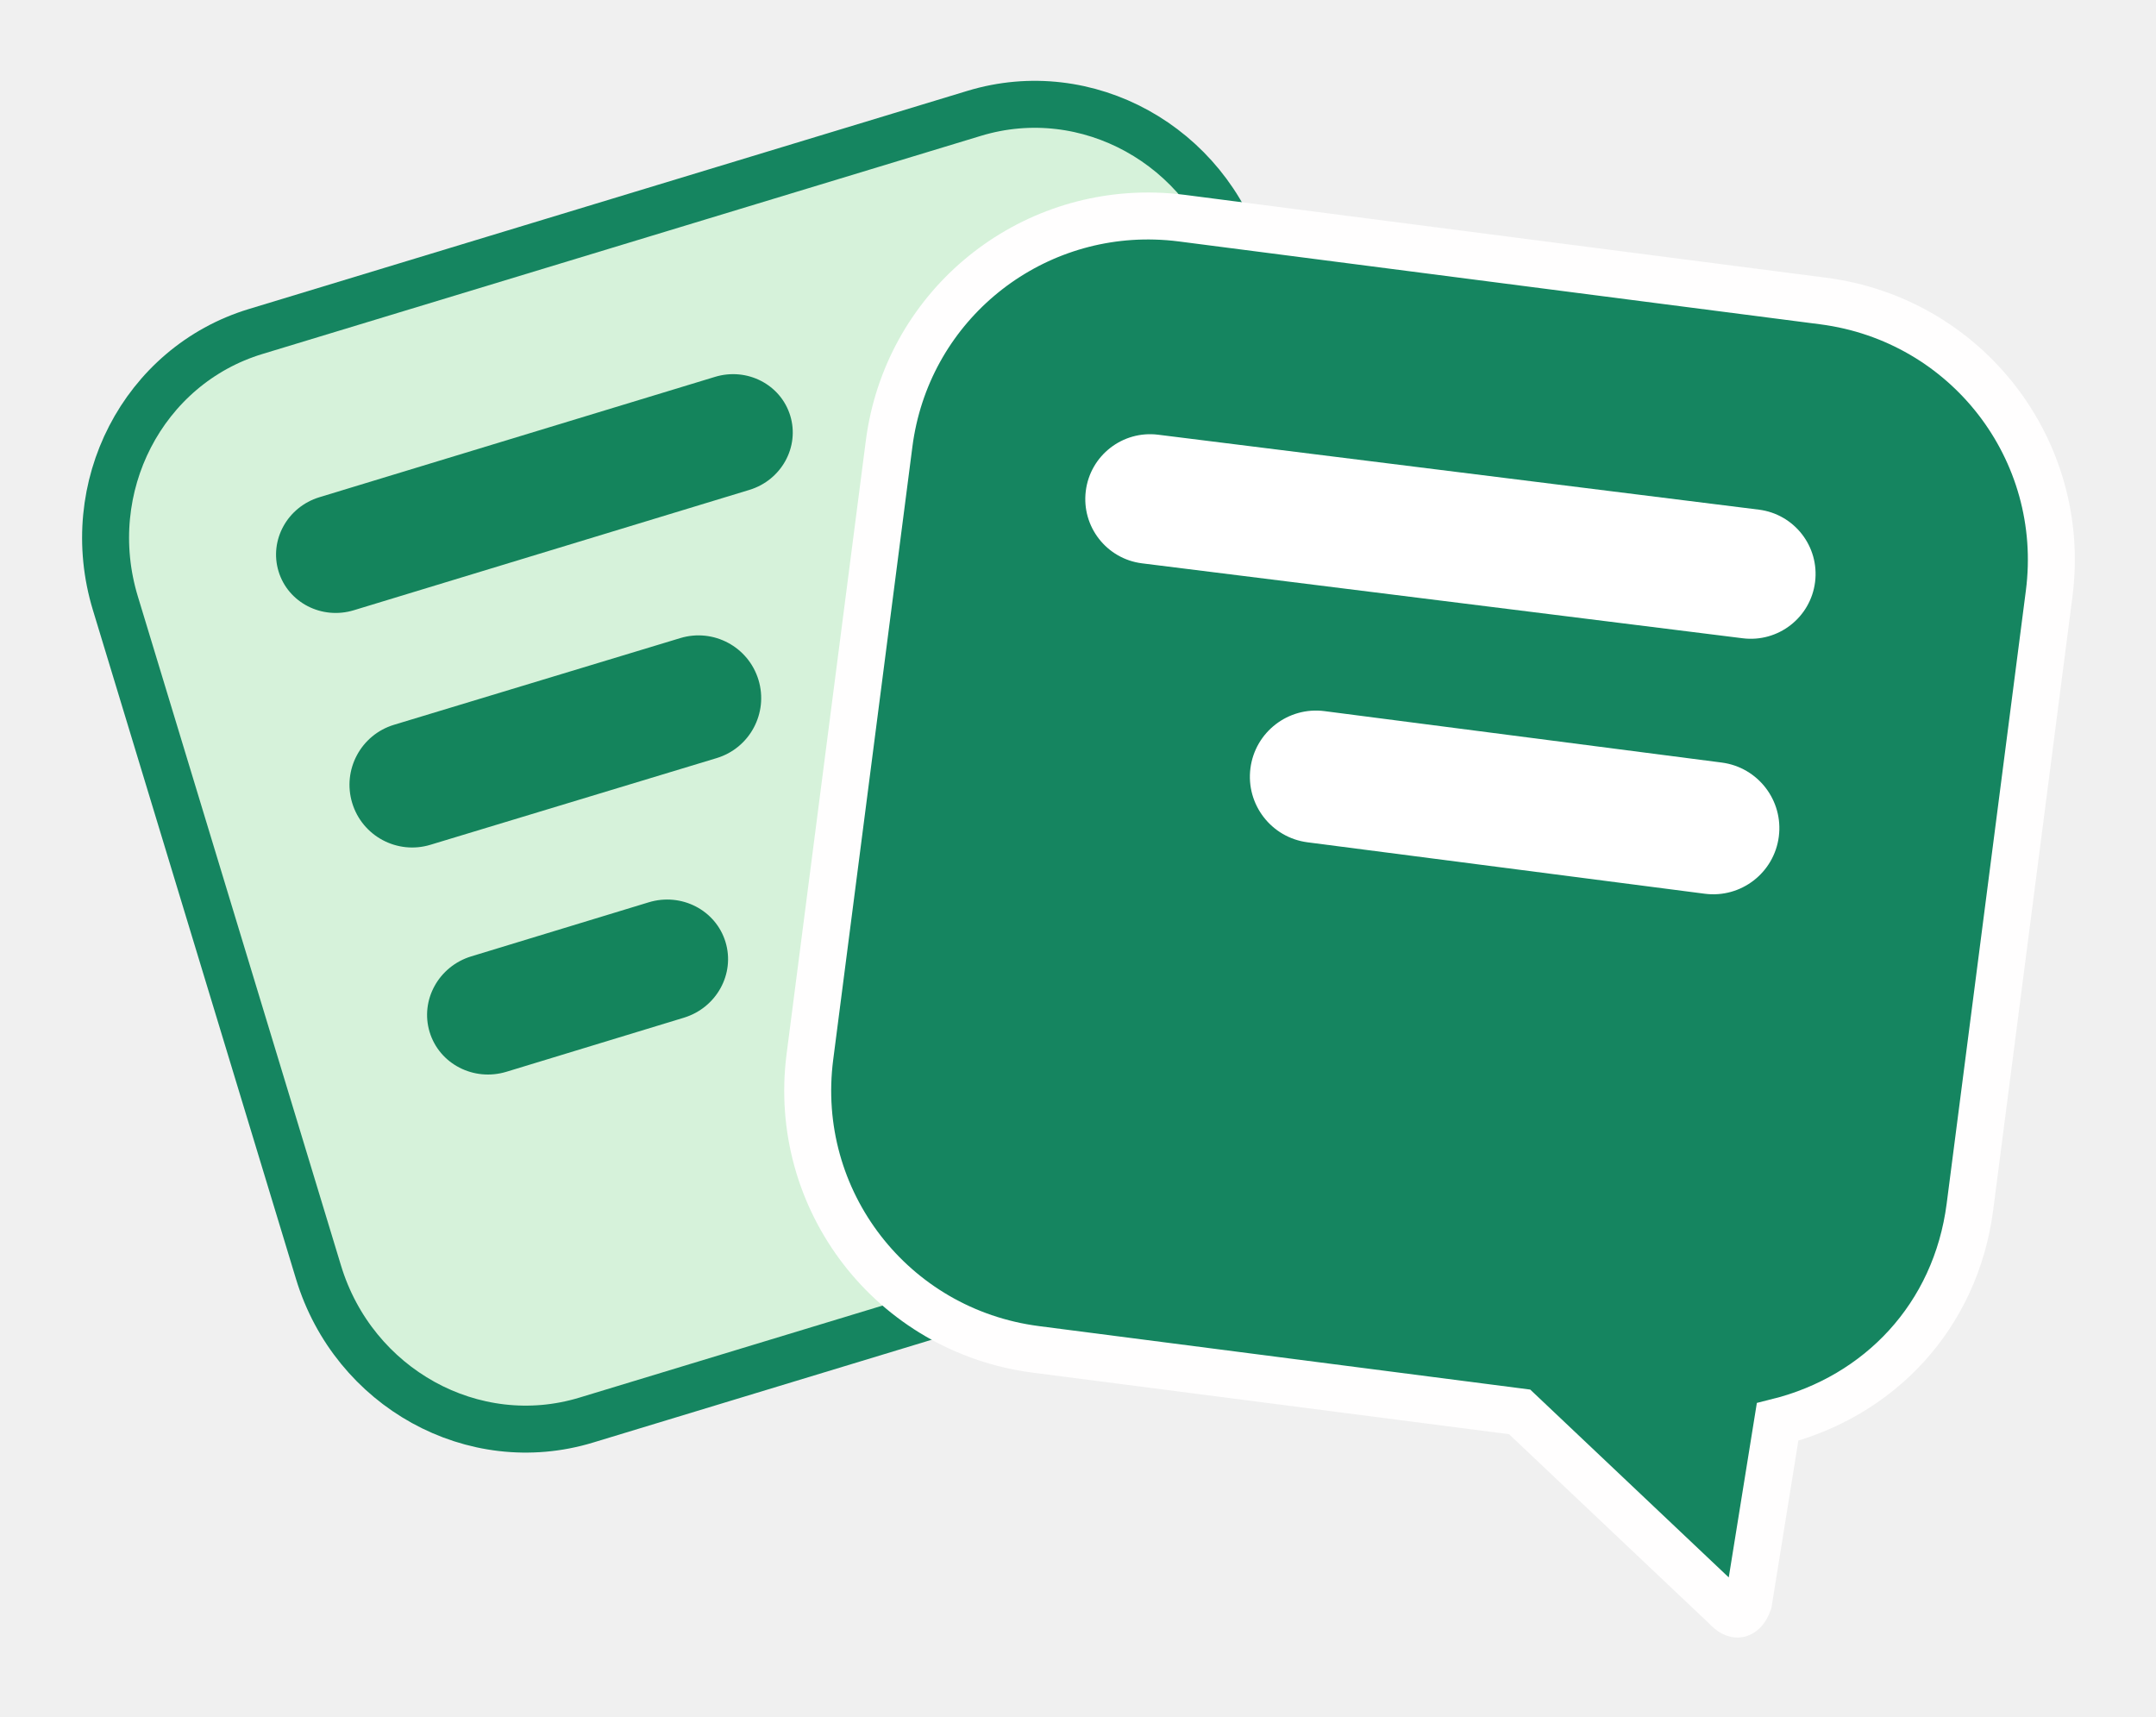
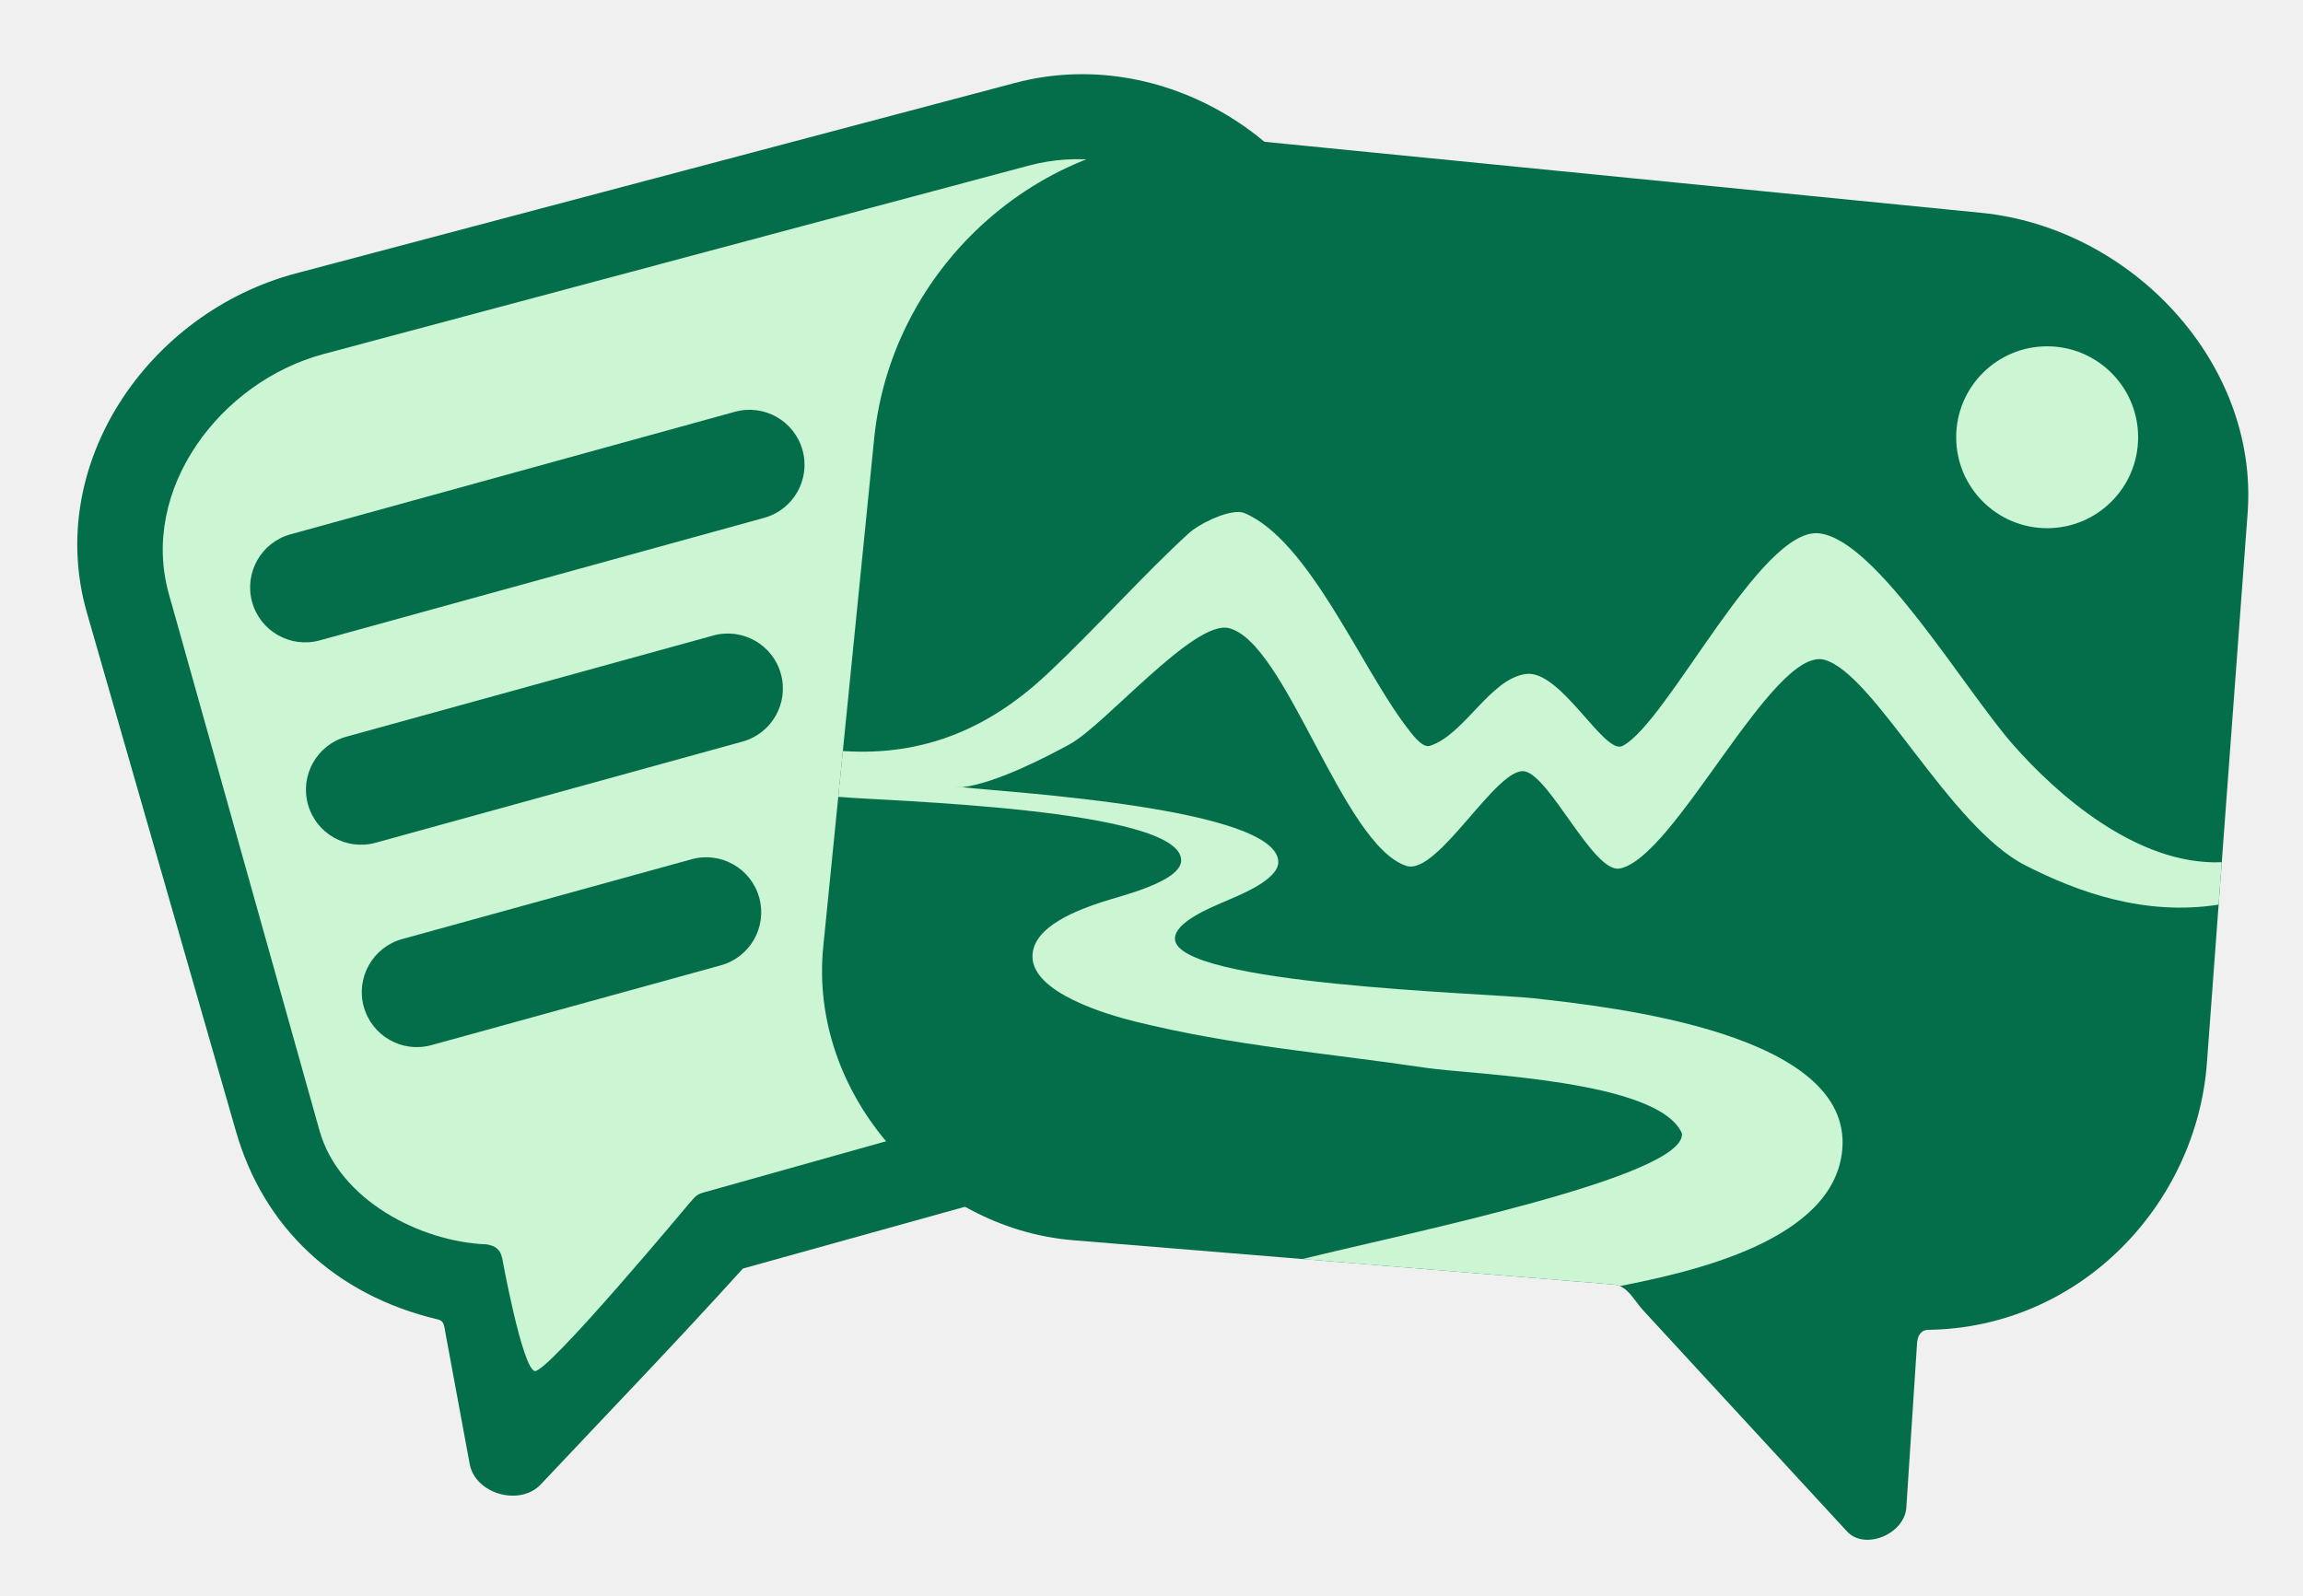
- <svg xmlns="http://www.w3.org/2000/svg" viewBox="42.5 34.5 459.0 365.5" version="1.1" role="img" aria-label="Phraselet">
-   <defs id="defs8" />
-   <g id="rear-card" style="display:inline">
-     <g transform="rotate(-16.889,770.2481,-603.6852)" id="g2" style="stroke:#158560;stroke-width:10;stroke-dasharray:none;stroke-opacity:1">
-       <rect x="-125.324" y="-121.105" width="250.648" height="242.209" rx="45.377" ry="46.661" fill="#d6f2da" id="rect2" style="stroke:#158560;stroke-width:10;stroke-dasharray:none;stroke-opacity:1" />
-     </g>
-   </g>
-   <g id="rear-lines" fill="#14845c" style="display:inline">
-     <rect x="51.946" y="166.443" width="113.869" height="25.152" rx="12.92" transform="rotate(-16.92156)" id="rect3" />
-     <rect x="52.889" y="217.333" width="90.378" height="26.697" rx="13.349" transform="rotate(-16.84856)" id="rect4" />
-     <rect x="54.068" y="269.397" width="65.843" height="25.684" rx="13.181" transform="rotate(-16.94256)" id="rect5" />
-   </g>
-   <g id="front-bubble" fill="#158560" style="display:inline">
-     <g transform="rotate(7.361,-1460.338,2801.067)" id="g6" style="stroke:#fffefe;stroke-width:10;stroke-dasharray:none;stroke-opacity:0.997">
-       <path id="rect6" d="m -74.514,-121.131 c -28.16,2.838 -49.997,26.443 -49.997,55.327 l -7.3e-4,131.607 c 0,30.81 24.847,55.614 55.709,55.614 l 103.831,-1.9e-4 48.872,35.583 c 2.366,2 3.916,1.467 4.65,-1.6 0.403,-12.964 0.815,-25.927 1.215,-38.891 20.698,-8.101 34.745,-27.102 34.745,-50.705 l 7.3e-4,-131.607 c 0,-30.81 -24.847,-55.614 -55.709,-55.614 l -137.605,-8.5e-4 c -1.929,0 -3.834,0.098 -5.711,0.287 z" style="stroke:#fffefe;stroke-width:10;stroke-dasharray:none;stroke-opacity:0.997" />
-     </g>
-   </g>
-   <g id="front-lines" fill="#ffffff" style="display:inline">
-     <rect x="288.765" y="90.287" width="156.466" height="27.597" rx="13.799" transform="rotate(7.111321)" id="rect7" style="fill:#ffffff;fill-opacity:1" />
-     <rect x="331.588" y="142.69" width="113.427" height="28.16" rx="14.08" transform="rotate(7.378098)" id="rect8-8" style="display:inline;fill:#ffffff;fill-opacity:0.997" />
-   </g>
+ <svg xmlns="http://www.w3.org/2000/svg" viewBox="11.3 120.95 1262.32 874.55">
+   <style>.d{fill:#046e4b}.l{fill:#cbf5d3}.moon{display:none}@media (prefers-color-scheme:dark){.d{fill:#043b6e}.l{fill:#cbe1f5}.sun{display:none}.moon{display:inline}}</style>
+   <path class="d" d="M173.57 270.82L567.73 166.4C647.61 145.23 733.18 196.63 755.62 277.67L829.81 545.64C851.08 622.46 805.12 708.85 728.95 730.05L418.5 816.46C382.68 856.07 344.6 895.62 307.71 934.8C296.23 947 271.78 940.04 268.75 923.64L255.34 851.14C254.76 847.97 254.78 845.19 251.37 844.38C194.46 830.94 155.62 793.37 140.66 741.31L58.94 456.91C35.58 375.62 92.44 292.32 173.57 270.82Z" />
+   <path class="l" d="M188.76 315.03L575.47 211.67C627.79 197.69 689.85 227.35 704.94 279.88L785 558.56C799.66 609.6 768.12 670.54 716.79 684.95L396.87 774.78C392.75 775.94 392.14 777.39 389.31 780.46C389.31 780.46 310.6 874.9 304.28 872.65C297.35 870.18 286.58 810.88 286.58 810.88C285.44 805.35 282.07 803.89 277.99 803.2C241.54 801.79 197.09 778.82 186.41 740.76L103.84 446.53C87.82 389.45 131.77 330.27 188.76 315.03Z" />
+   <path class="d" d="M170.54 413.9L414.1 346.72C430.15 342.29 446.76 351.72 451.19 367.78C455.62 383.84 446.19 400.44 430.13 404.87L186.58 472.04C170.52 476.47 153.91 467.05 149.48 450.99C145.06 434.93 154.48 418.32 170.54 413.9Z" />
+   <path class="d" d="M201.14 524.85L402.23 469.39C418.29 464.96 434.9 474.39 439.33 490.45C443.76 506.51 434.33 523.11 418.27 527.54L217.18 583C201.12 587.43 184.51 578 180.09 561.95C175.66 545.89 185.08 529.28 201.14 524.85Z" />
+   <path class="d" d="M231.74 635.81L390.36 592.06C406.42 587.64 423.03 597.06 427.45 613.12C431.88 629.18 422.46 645.78 406.4 650.21L247.78 693.96C231.72 698.39 215.12 688.96 210.69 672.9C206.26 656.85 215.69 640.24 231.74 635.81Z" />
+   <path class="d" d="M687.22 196.98L1097.22 237.63C1179.71 245.82 1249.35 320.05 1243.27 402.23L1220.95 703.77C1215.24 780.88 1151.98 848.81 1068.37 850.05C1064.01 850.12 1062.34 853.42 1062.07 857.47L1056.2 947.49C1055.25 961.98 1033.49 971.23 1023.62 960.52L912.06 839.49C907.05 834.06 903.33 825.84 895.99 825.24L599.55 800.94C520.04 794.42 454.5 720.29 462.54 640L490.44 361.46C500.3 262.92 589.56 187.29 687.22 196.98Z" />
+   <path class="l" d="M690.42 401.67C682.55 401.39 668.6 408.11 662.86 413.35C638.16 435.92 611.99 465.38 585.8 490.04C555.11 518.93 519.36 535.8 473.29 532.72L471.18 553.8L538.76 552.58C557.54 550.25 585.22 535.79 597.8 528.9C616.98 518.39 665.76 460.71 684.8 465.33C716.36 472.97 747.12 584.25 782.15 595.68C799.4 601.32 831.9 540.64 847.14 543.88C861.04 546.83 884.77 599.68 899.01 597.14C929.28 591.74 983.27 474.62 1011.46 482.74C1038.9 490.65 1079.69 574.06 1121.33 595.36C1150.17 610.11 1186.86 623.3 1227.38 616.93L1229.09 593.69L1228.84 593.69C1182.36 595.42 1138.4 556.13 1114.96 529.52C1087.58 498.42 1039.68 416.63 1008.28 413.35C976.27 410 925.26 517.28 900.63 529.93C890.59 535.08 866.79 488 847.75 490.47C827.99 493.02 814.07 523.76 795.04 529.87C790.66 531.27 784.74 522.76 782.15 519.38C757.15 486.64 728.72 417.12 693.37 402.25C692.54 401.9 691.54 401.71 690.42 401.67Z" />
+   <path class="l" d="M471.42 551.36L470.77 557.86L472.25 557.92C494.9 560.11 658.73 564 658.73 592.61C658.73 604.37 625.47 612.15 615.77 615.35C603.01 619.57 577.21 628.63 577.21 645.33C577.21 665.31 618.02 677.19 633.35 680.99C687.85 694.48 737.56 698.17 792.49 706.35C818.46 710.22 920.59 712.91 933.22 742.41C935.12 766.07 784.99 796.49 725.2 811.24L895.99 825.24C897.15 825.34 898.22 825.62 899.21 826.06C937.82 818.41 1016.58 801.47 1021.08 751.3C1026.81 687.43 895.55 673.13 852.05 668.29C826.31 665.42 655.31 660.81 655.31 635.57C655.31 626.68 673.87 619.06 680.69 616.04C688.99 612.38 711.94 603.86 711.94 593.58C711.94 563.8 562.77 555.26 538.76 552.58Z" />
+   <path class="l sun" d="M1183.25 360.68C1183.25 388.22 1160.92 410.54 1133.38 410.54C1105.85 410.54 1083.52 388.22 1083.52 360.68C1083.52 333.14 1105.85 310.82 1133.38 310.82C1160.92 310.82 1183.25 333.14 1183.25 360.68Z" />
+   <path class="l moon" d="M1129.23 306.99C1101 309.18 1079.29 332.84 1079.54 361.15C1079.78 389.46 1101.9 412.74 1130.16 414.44C1158.42 416.13 1183.16 395.66 1186.79 367.58C1169.74 380.77 1145.49 378.91 1130.64 363.29C1115.8 347.66 1115.19 323.34 1129.23 306.99Z" />
</svg>
